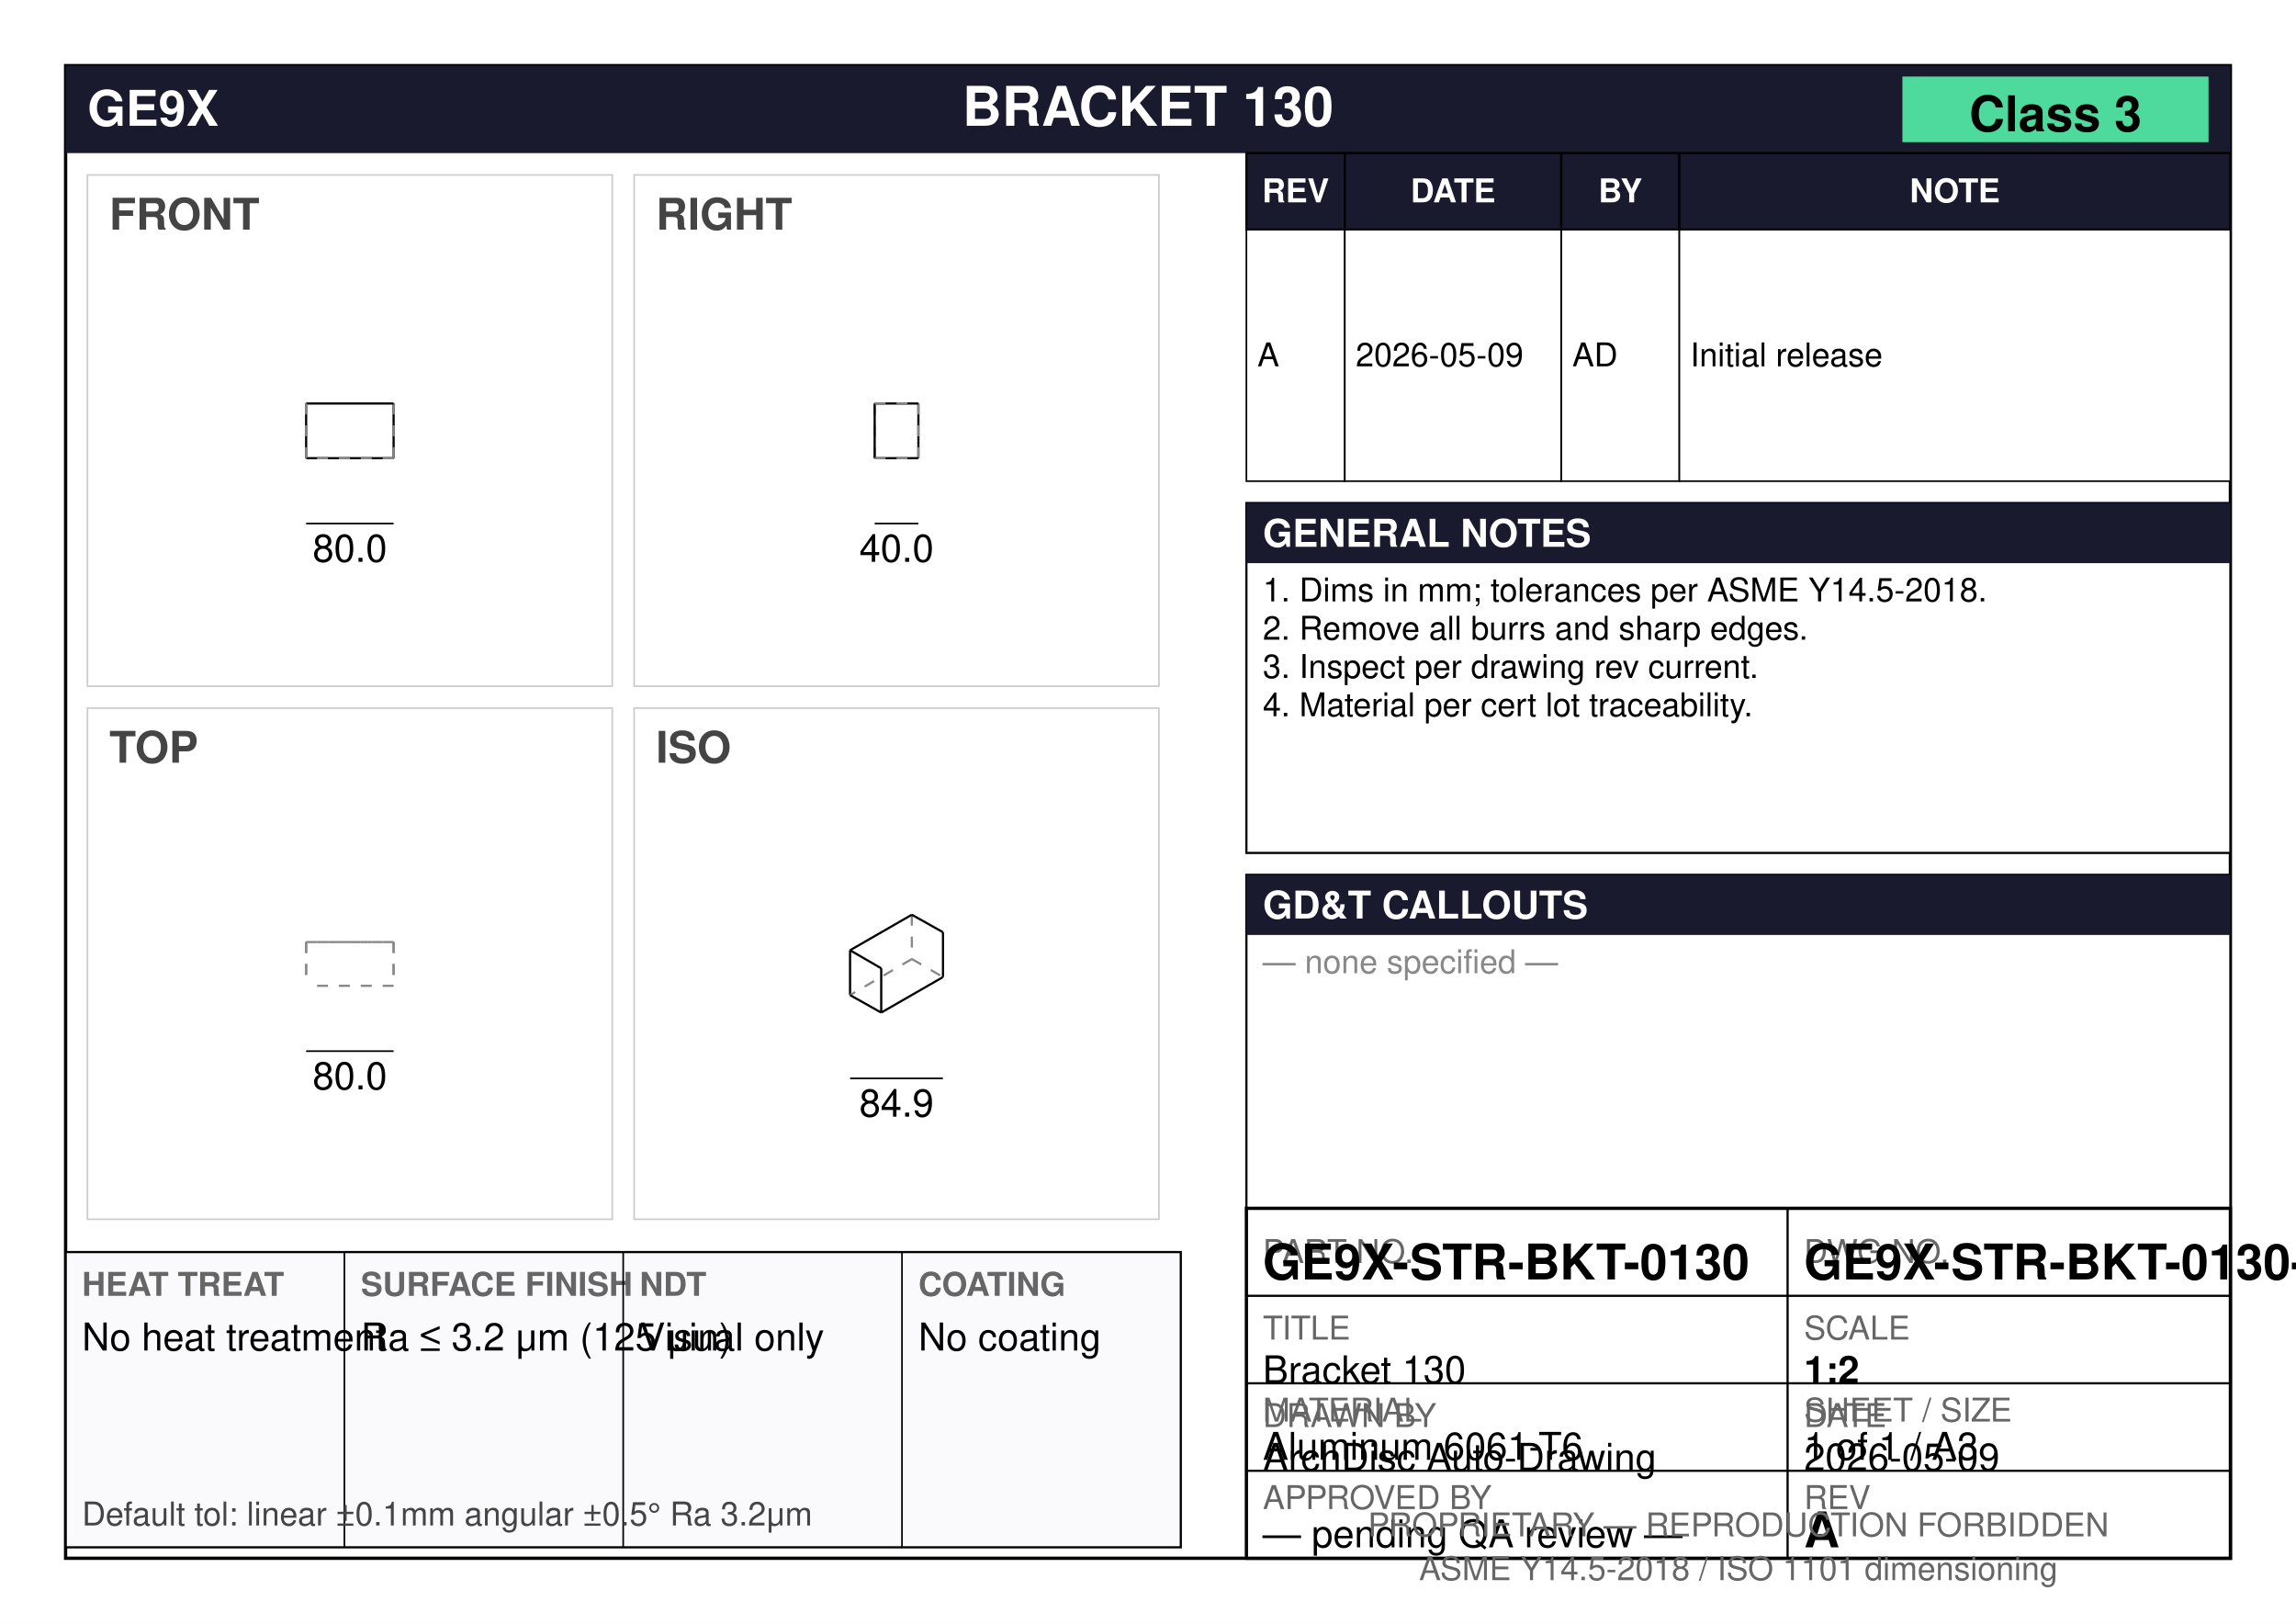
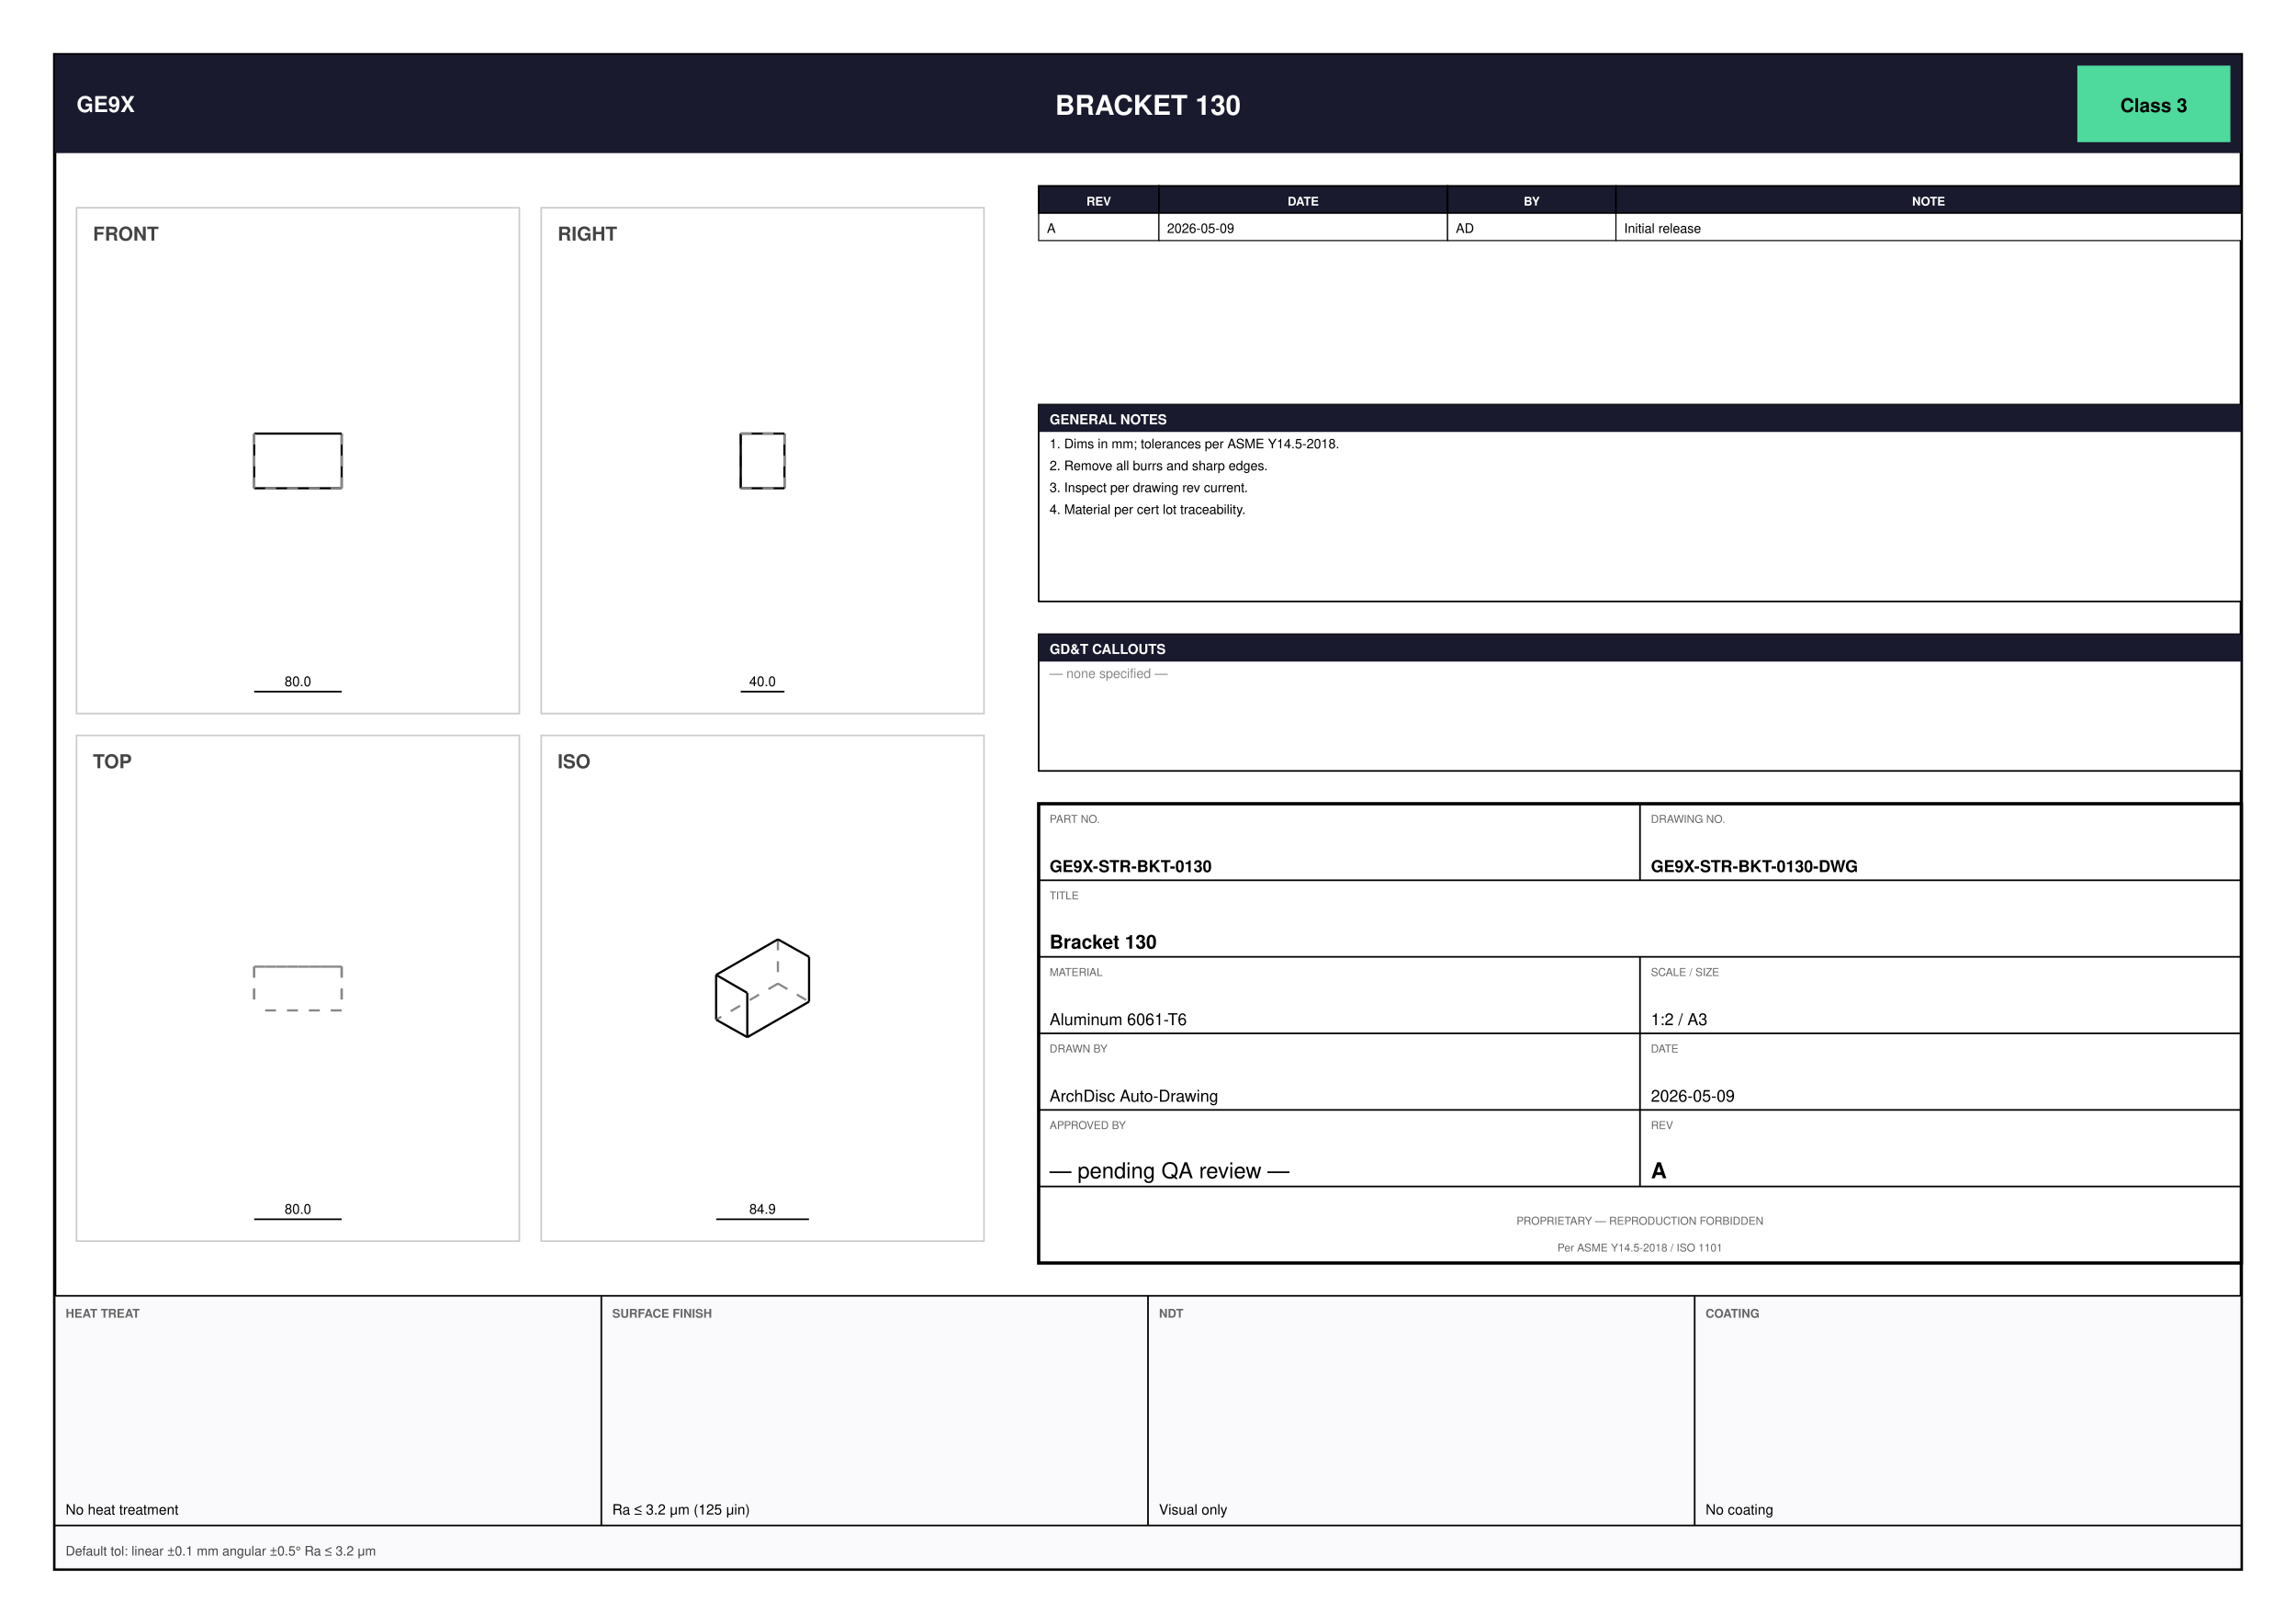
<svg xmlns="http://www.w3.org/2000/svg" viewBox="0 0 420 297" width="420mm" height="297mm" font-family="Helvetica, Arial, sans-serif">
  <rect width="420" height="297" fill="#ffffff" />
-   <rect x="12" y="12" width="396" height="273" fill="none" stroke="#000" stroke-width="0.6" />
-   <rect x="12" y="12" width="396" height="16" fill="#1a1a2e" />
-   <text x="16" y="23" font-size="9" fill="#ffffff" font-weight="700">GE9X</text>
-   <text x="210" y="23" text-anchor="middle" font-size="10" fill="#ffffff" font-weight="700">BRACKET 130</text>
-   <rect x="348" y="14" width="56" height="12" fill="#4ed99d" />
-   <text x="376" y="24" text-anchor="middle" font-size="9" fill="#000" font-weight="700">Class 3</text>
+   <rect x="10" y="10" width="400" height="277" fill="none" stroke="#000" stroke-width="0.6" />
+   <rect x="10" y="10" width="400" height="18" fill="#1a1a2e" />
+   <text x="14" y="20.5" font-size="4" fill="#ffffff" font-weight="700">GE9X</text>
+   <text x="210" y="21" text-anchor="middle" font-size="5" fill="#ffffff" font-weight="700">BRACKET 130</text>
+   <rect x="380" y="12" width="28" height="14" fill="#4ed99d" />
+   <text x="394" y="20.5" text-anchor="middle" font-size="3.5" fill="#000" font-weight="700">Class 3</text>
  <g class="view-front">
-     <rect x="16" y="32" width="96" height="93.5" fill="none" stroke="#ccc" stroke-width="0.3" />
-     <text x="20" y="42" font-size="8" fill="#444" font-weight="700">FRONT</text>
-     <line x1="72.0" y1="83.8" x2="56.0" y2="83.8" stroke="#000" stroke-width="0.4" />
-     <line x1="56.0" y1="83.8" x2="56.0" y2="73.8" stroke="#000" stroke-width="0.4" />
-     <line x1="72.0" y1="73.8" x2="72.0" y2="83.8" stroke="#000" stroke-width="0.4" />
-     <line x1="72.0" y1="73.8" x2="72.0" y2="83.8" stroke="#888" stroke-width="0.4" stroke-dasharray="2,2" />
-     <line x1="56.0" y1="73.8" x2="72.0" y2="73.8" stroke="#000" stroke-width="0.4" />
-     <line x1="56.0" y1="83.8" x2="56.0" y2="73.8" stroke="#888" stroke-width="0.4" stroke-dasharray="2,2" />
-     <line x1="72.0" y1="83.8" x2="56.0" y2="83.8" stroke="#888" stroke-width="0.4" stroke-dasharray="2,2" />
-     <line x1="56.0" y1="73.8" x2="56.0" y2="73.8" stroke="#000" stroke-width="0.4" />
-     <line x1="72.0" y1="73.8" x2="72.0" y2="73.8" stroke="#000" stroke-width="0.4" />
-     <line x1="56.0" y1="83.8" x2="56.0" y2="83.8" stroke="#888" stroke-width="0.4" stroke-dasharray="2,2" />
-     <line x1="72.0" y1="83.8" x2="72.0" y2="83.8" stroke="#888" stroke-width="0.4" stroke-dasharray="2,2" />
-     <line x1="56" y1="95.75" x2="72" y2="95.75" stroke="#000" stroke-width="0.3" />
-     <text x="64" y="102.75" text-anchor="middle" font-size="7" fill="#000">80.0</text>
+     <rect x="14" y="38" width="81" height="92.5" fill="none" stroke="#ccc" stroke-width="0.3" />
+     <text x="17" y="44" font-size="3.5" fill="#444" font-weight="700">FRONT</text>
+     <line x1="62.5" y1="89.3" x2="46.5" y2="89.3" stroke="#000" stroke-width="0.4" />
+     <line x1="46.5" y1="89.3" x2="46.5" y2="79.3" stroke="#000" stroke-width="0.4" />
+     <line x1="62.5" y1="79.3" x2="62.5" y2="89.3" stroke="#000" stroke-width="0.4" />
+     <line x1="62.5" y1="79.3" x2="62.5" y2="89.3" stroke="#888" stroke-width="0.4" stroke-dasharray="2,2" />
+     <line x1="46.5" y1="79.3" x2="62.5" y2="79.3" stroke="#000" stroke-width="0.4" />
+     <line x1="46.5" y1="89.3" x2="46.5" y2="79.3" stroke="#888" stroke-width="0.4" stroke-dasharray="2,2" />
+     <line x1="62.5" y1="89.3" x2="46.5" y2="89.3" stroke="#888" stroke-width="0.4" stroke-dasharray="2,2" />
+     <line x1="46.5" y1="79.3" x2="46.5" y2="79.3" stroke="#000" stroke-width="0.4" />
+     <line x1="62.5" y1="79.3" x2="62.5" y2="79.3" stroke="#000" stroke-width="0.4" />
+     <line x1="46.5" y1="89.3" x2="46.5" y2="89.3" stroke="#888" stroke-width="0.4" stroke-dasharray="2,2" />
+     <line x1="62.5" y1="89.3" x2="62.5" y2="89.3" stroke="#888" stroke-width="0.4" stroke-dasharray="2,2" />
+     <line x1="46.5" y1="126.5" x2="62.5" y2="126.5" stroke="#000" stroke-width="0.3" />
+     <text x="54.5" y="125.5" text-anchor="middle" font-size="2.5" fill="#000">80.0</text>
  </g>
  <g class="view-right">
-     <rect x="116" y="32" width="96" height="93.5" fill="none" stroke="#ccc" stroke-width="0.3" />
-     <text x="120" y="42" font-size="8" fill="#444" font-weight="700">RIGHT</text>
-     <line x1="168.0" y1="83.8" x2="168.0" y2="83.8" stroke="#888" stroke-width="0.4" stroke-dasharray="2,2" />
-     <line x1="168.0" y1="83.8" x2="168.0" y2="73.8" stroke="#000" stroke-width="0.4" />
-     <line x1="168.0" y1="73.8" x2="168.0" y2="83.8" stroke="#888" stroke-width="0.4" stroke-dasharray="2,2" />
-     <line x1="160.0" y1="73.8" x2="160.0" y2="83.8" stroke="#888" stroke-width="0.4" stroke-dasharray="2,2" />
-     <line x1="160.0" y1="73.8" x2="160.0" y2="73.8" stroke="#888" stroke-width="0.4" stroke-dasharray="2,2" />
-     <line x1="160.0" y1="83.8" x2="160.0" y2="73.8" stroke="#000" stroke-width="0.4" />
-     <line x1="160.0" y1="83.8" x2="160.0" y2="83.8" stroke="#888" stroke-width="0.4" stroke-dasharray="2,2" />
-     <line x1="160.0" y1="73.8" x2="168.0" y2="73.8" stroke="#000" stroke-width="0.4" />
-     <line x1="160.0" y1="73.8" x2="168.0" y2="73.8" stroke="#888" stroke-width="0.4" stroke-dasharray="2,2" />
-     <line x1="160.0" y1="83.8" x2="168.0" y2="83.8" stroke="#000" stroke-width="0.4" />
-     <line x1="160.0" y1="83.8" x2="168.0" y2="83.8" stroke="#888" stroke-width="0.4" stroke-dasharray="2,2" />
-     <line x1="160" y1="95.75" x2="168" y2="95.75" stroke="#000" stroke-width="0.3" />
-     <text x="164" y="102.75" text-anchor="middle" font-size="7" fill="#000">40.0</text>
+     <rect x="99" y="38" width="81" height="92.5" fill="none" stroke="#ccc" stroke-width="0.3" />
+     <text x="102" y="44" font-size="3.5" fill="#444" font-weight="700">RIGHT</text>
+     <line x1="143.5" y1="89.3" x2="143.5" y2="89.3" stroke="#888" stroke-width="0.4" stroke-dasharray="2,2" />
+     <line x1="143.5" y1="89.3" x2="143.5" y2="79.3" stroke="#000" stroke-width="0.4" />
+     <line x1="143.5" y1="79.3" x2="143.5" y2="89.3" stroke="#888" stroke-width="0.4" stroke-dasharray="2,2" />
+     <line x1="135.5" y1="79.3" x2="135.5" y2="89.3" stroke="#888" stroke-width="0.4" stroke-dasharray="2,2" />
+     <line x1="135.5" y1="79.3" x2="135.5" y2="79.3" stroke="#888" stroke-width="0.4" stroke-dasharray="2,2" />
+     <line x1="135.5" y1="89.3" x2="135.5" y2="79.3" stroke="#000" stroke-width="0.4" />
+     <line x1="135.5" y1="89.3" x2="135.5" y2="89.3" stroke="#888" stroke-width="0.4" stroke-dasharray="2,2" />
+     <line x1="135.5" y1="79.3" x2="143.5" y2="79.3" stroke="#000" stroke-width="0.4" />
+     <line x1="135.5" y1="79.3" x2="143.5" y2="79.3" stroke="#888" stroke-width="0.4" stroke-dasharray="2,2" />
+     <line x1="135.5" y1="89.3" x2="143.5" y2="89.3" stroke="#000" stroke-width="0.4" />
+     <line x1="135.5" y1="89.3" x2="143.5" y2="89.3" stroke="#888" stroke-width="0.4" stroke-dasharray="2,2" />
+     <line x1="135.5" y1="126.5" x2="143.5" y2="126.5" stroke="#000" stroke-width="0.3" />
+     <text x="139.5" y="125.5" text-anchor="middle" font-size="2.5" fill="#000">40.0</text>
  </g>
  <g class="view-top">
-     <rect x="16" y="129.5" width="96" height="93.5" fill="none" stroke="#ccc" stroke-width="0.3" />
-     <text x="20" y="139.5" font-size="8" fill="#444" font-weight="700">TOP</text>
-     <line x1="72.0" y1="180.3" x2="56.0" y2="180.3" stroke="#888" stroke-width="0.4" stroke-dasharray="2,2" />
-     <line x1="56.0" y1="180.3" x2="56.0" y2="180.3" stroke="#888" stroke-width="0.4" stroke-dasharray="2,2" />
-     <line x1="72.0" y1="180.3" x2="72.0" y2="180.3" stroke="#888" stroke-width="0.4" stroke-dasharray="2,2" />
-     <line x1="72.0" y1="172.3" x2="72.0" y2="172.3" stroke="#888" stroke-width="0.4" stroke-dasharray="2,2" />
-     <line x1="56.0" y1="172.3" x2="72.0" y2="172.3" stroke="#888" stroke-width="0.4" stroke-dasharray="2,2" />
-     <line x1="56.0" y1="172.3" x2="56.0" y2="172.3" stroke="#888" stroke-width="0.4" stroke-dasharray="2,2" />
-     <line x1="72.0" y1="172.3" x2="56.0" y2="172.3" stroke="#888" stroke-width="0.4" stroke-dasharray="2,2" />
-     <line x1="56.0" y1="172.3" x2="56.0" y2="180.3" stroke="#888" stroke-width="0.4" stroke-dasharray="2,2" />
-     <line x1="72.0" y1="172.3" x2="72.0" y2="180.3" stroke="#888" stroke-width="0.4" stroke-dasharray="2,2" />
-     <line x1="56.0" y1="172.3" x2="56.0" y2="180.3" stroke="#888" stroke-width="0.4" stroke-dasharray="2,2" />
-     <line x1="72.0" y1="172.3" x2="72.0" y2="180.3" stroke="#888" stroke-width="0.4" stroke-dasharray="2,2" />
-     <line x1="56" y1="192.25" x2="72" y2="192.25" stroke="#000" stroke-width="0.3" />
-     <text x="64" y="199.25" text-anchor="middle" font-size="7" fill="#000">80.0</text>
+     <rect x="14" y="134.5" width="81" height="92.5" fill="none" stroke="#ccc" stroke-width="0.3" />
+     <text x="17" y="140.5" font-size="3.5" fill="#444" font-weight="700">TOP</text>
+     <line x1="62.5" y1="184.8" x2="46.5" y2="184.8" stroke="#888" stroke-width="0.4" stroke-dasharray="2,2" />
+     <line x1="46.5" y1="184.8" x2="46.5" y2="184.8" stroke="#888" stroke-width="0.4" stroke-dasharray="2,2" />
+     <line x1="62.5" y1="184.8" x2="62.5" y2="184.8" stroke="#888" stroke-width="0.4" stroke-dasharray="2,2" />
+     <line x1="62.5" y1="176.8" x2="62.5" y2="176.8" stroke="#888" stroke-width="0.4" stroke-dasharray="2,2" />
+     <line x1="46.5" y1="176.8" x2="62.5" y2="176.8" stroke="#888" stroke-width="0.4" stroke-dasharray="2,2" />
+     <line x1="46.5" y1="176.8" x2="46.5" y2="176.8" stroke="#888" stroke-width="0.4" stroke-dasharray="2,2" />
+     <line x1="62.5" y1="176.8" x2="46.5" y2="176.8" stroke="#888" stroke-width="0.4" stroke-dasharray="2,2" />
+     <line x1="46.5" y1="176.8" x2="46.5" y2="184.8" stroke="#888" stroke-width="0.4" stroke-dasharray="2,2" />
+     <line x1="62.5" y1="176.8" x2="62.5" y2="184.8" stroke="#888" stroke-width="0.4" stroke-dasharray="2,2" />
+     <line x1="46.5" y1="176.8" x2="46.5" y2="184.8" stroke="#888" stroke-width="0.4" stroke-dasharray="2,2" />
+     <line x1="62.5" y1="176.8" x2="62.5" y2="184.8" stroke="#888" stroke-width="0.4" stroke-dasharray="2,2" />
+     <line x1="46.5" y1="223" x2="62.5" y2="223" stroke="#000" stroke-width="0.3" />
+     <text x="54.5" y="222" text-anchor="middle" font-size="2.5" fill="#000">80.0</text>
  </g>
  <g class="view-iso">
-     <rect x="116" y="129.5" width="96" height="93.5" fill="none" stroke="#ccc" stroke-width="0.3" />
-     <text x="120" y="139.5" font-size="8" fill="#444" font-weight="700">ISO</text>
-     <line x1="172.5" y1="178.7" x2="161.2" y2="185.2" stroke="#000" stroke-width="0.4" />
-     <line x1="161.2" y1="185.2" x2="161.2" y2="177.1" stroke="#000" stroke-width="0.4" />
-     <line x1="172.5" y1="170.5" x2="172.5" y2="178.7" stroke="#000" stroke-width="0.4" />
-     <line x1="166.8" y1="167.3" x2="166.8" y2="175.4" stroke="#888" stroke-width="0.4" stroke-dasharray="2,2" />
-     <line x1="155.5" y1="173.8" x2="166.8" y2="167.3" stroke="#000" stroke-width="0.4" />
-     <line x1="155.5" y1="182.0" x2="155.5" y2="173.8" stroke="#000" stroke-width="0.4" />
-     <line x1="166.8" y1="175.4" x2="155.5" y2="182.0" stroke="#888" stroke-width="0.4" stroke-dasharray="2,2" />
-     <line x1="155.5" y1="173.8" x2="161.2" y2="177.1" stroke="#000" stroke-width="0.4" />
-     <line x1="166.8" y1="167.3" x2="172.5" y2="170.5" stroke="#000" stroke-width="0.4" />
-     <line x1="155.5" y1="182.0" x2="161.2" y2="185.2" stroke="#000" stroke-width="0.4" />
-     <line x1="166.8" y1="175.4" x2="172.5" y2="178.7" stroke="#888" stroke-width="0.4" stroke-dasharray="2,2" />
-     <line x1="155.515" y1="197.231" x2="172.485" y2="197.231" stroke="#000" stroke-width="0.3" />
-     <text x="164" y="204.231" text-anchor="middle" font-size="7" fill="#000">84.9</text>
+     <rect x="99" y="134.5" width="81" height="92.5" fill="none" stroke="#ccc" stroke-width="0.3" />
+     <text x="102" y="140.5" font-size="3.5" fill="#444" font-weight="700">ISO</text>
+     <line x1="148.0" y1="183.2" x2="136.7" y2="189.7" stroke="#000" stroke-width="0.4" />
+     <line x1="136.7" y1="189.7" x2="136.7" y2="181.6" stroke="#000" stroke-width="0.4" />
+     <line x1="148.0" y1="175.0" x2="148.0" y2="183.2" stroke="#000" stroke-width="0.4" />
+     <line x1="142.3" y1="171.8" x2="142.3" y2="179.9" stroke="#888" stroke-width="0.4" stroke-dasharray="2,2" />
+     <line x1="131.0" y1="178.3" x2="142.3" y2="171.8" stroke="#000" stroke-width="0.4" />
+     <line x1="131.0" y1="186.5" x2="131.0" y2="178.3" stroke="#000" stroke-width="0.4" />
+     <line x1="142.3" y1="179.9" x2="131.0" y2="186.5" stroke="#888" stroke-width="0.4" stroke-dasharray="2,2" />
+     <line x1="131.0" y1="178.3" x2="136.7" y2="181.6" stroke="#000" stroke-width="0.4" />
+     <line x1="142.3" y1="171.8" x2="148.0" y2="175.0" stroke="#000" stroke-width="0.4" />
+     <line x1="131.0" y1="186.5" x2="136.7" y2="189.7" stroke="#000" stroke-width="0.4" />
+     <line x1="142.3" y1="179.9" x2="148.0" y2="183.2" stroke="#888" stroke-width="0.4" stroke-dasharray="2,2" />
+     <line x1="131.015" y1="223" x2="147.985" y2="223" stroke="#000" stroke-width="0.3" />
+     <text x="139.5" y="222" text-anchor="middle" font-size="2.5" fill="#000">84.9</text>
  </g>
  <g class="rev-table">
-     <rect x="228" y="28" width="18" height="14" fill="#1a1a2e" stroke="#000" stroke-width="0.4" />
-     <text x="237" y="37" text-anchor="middle" font-size="6" fill="#fff" font-weight="700">REV</text>
-     <rect x="246" y="28" width="39.6" height="14" fill="#1a1a2e" stroke="#000" stroke-width="0.4" />
-     <text x="265.8" y="37" text-anchor="middle" font-size="6" fill="#fff" font-weight="700">DATE</text>
-     <rect x="285.6" y="28" width="21.6" height="14" fill="#1a1a2e" stroke="#000" stroke-width="0.4" />
-     <text x="296.4" y="37" text-anchor="middle" font-size="6" fill="#fff" font-weight="700">BY</text>
-     <rect x="307.2" y="28" width="100.8" height="14" fill="#1a1a2e" stroke="#000" stroke-width="0.4" />
-     <text x="357.6" y="37" text-anchor="middle" font-size="6" fill="#fff" font-weight="700">NOTE</text>
-     <rect x="228" y="42" width="18" height="46" fill="#fff" stroke="#000" stroke-width="0.3" />
-     <text x="230" y="67" font-size="6" fill="#000">A</text>
-     <rect x="246" y="42" width="39.6" height="46" fill="#fff" stroke="#000" stroke-width="0.3" />
-     <text x="248" y="67" font-size="6" fill="#000">2026-05-09</text>
-     <rect x="285.6" y="42" width="21.6" height="46" fill="#fff" stroke="#000" stroke-width="0.3" />
-     <text x="287.6" y="67" font-size="6" fill="#000">AD</text>
-     <rect x="307.2" y="42" width="100.8" height="46" fill="#fff" stroke="#000" stroke-width="0.3" />
-     <text x="309.2" y="67" font-size="6" fill="#000">Initial release</text>
+     <rect x="190" y="34" width="22" height="5" fill="#1a1a2e" stroke="#000" stroke-width="0.3" />
+     <text x="201" y="37.6" text-anchor="middle" font-size="2.2" fill="#fff" font-weight="700">REV</text>
+     <rect x="212" y="34" width="52.8" height="5" fill="#1a1a2e" stroke="#000" stroke-width="0.3" />
+     <text x="238.4" y="37.6" text-anchor="middle" font-size="2.2" fill="#fff" font-weight="700">DATE</text>
+     <rect x="264.8" y="34" width="30.8" height="5" fill="#1a1a2e" stroke="#000" stroke-width="0.3" />
+     <text x="280.2" y="37.6" text-anchor="middle" font-size="2.2" fill="#fff" font-weight="700">BY</text>
+     <rect x="295.6" y="34" width="114.4" height="5" fill="#1a1a2e" stroke="#000" stroke-width="0.3" />
+     <text x="352.8" y="37.6" text-anchor="middle" font-size="2.2" fill="#fff" font-weight="700">NOTE</text>
+     <rect x="190" y="39" width="22" height="5" fill="#fff" stroke="#000" stroke-width="0.2" />
+     <text x="191.5" y="42.6" font-size="2.4" fill="#000">A</text>
+     <rect x="212" y="39" width="52.8" height="5" fill="#fff" stroke="#000" stroke-width="0.2" />
+     <text x="213.5" y="42.6" font-size="2.4" fill="#000">2026-05-09</text>
+     <rect x="264.8" y="39" width="30.8" height="5" fill="#fff" stroke="#000" stroke-width="0.2" />
+     <text x="266.3" y="42.6" font-size="2.4" fill="#000">AD</text>
+     <rect x="295.6" y="39" width="114.4" height="5" fill="#fff" stroke="#000" stroke-width="0.2" />
+     <text x="297.1" y="42.6" font-size="2.4" fill="#000">Initial release</text>
  </g>
-   <rect x="228" y="92" width="180" height="64" fill="#fff" stroke="#000" stroke-width="0.4" />
-   <rect x="228" y="92" width="180" height="11" fill="#1a1a2e" />
-   <text x="231" y="100" font-size="7" fill="#fff" font-weight="700">GENERAL NOTES</text>
-   <text x="231" y="110" font-size="6" fill="#000">1. Dims in mm; tolerances per ASME Y14.5-2018.</text>
-   <text x="231" y="117" font-size="6" fill="#000">2. Remove all burrs and sharp edges.</text>
-   <text x="231" y="124" font-size="6" fill="#000">3. Inspect per drawing rev current.</text>
-   <text x="231" y="131" font-size="6" fill="#000">4. Material per cert lot traceability.</text>
-   <rect x="228" y="160" width="180" height="63" fill="#fff" stroke="#000" stroke-width="0.4" />
-   <rect x="228" y="160" width="180" height="11" fill="#1a1a2e" />
-   <text x="231" y="168" font-size="7" fill="#fff" font-weight="700">GD&amp;T CALLOUTS</text>
-   <text x="231" y="178" font-size="6" fill="#888">— none specified —</text>
+   <rect x="190" y="74" width="220" height="36" fill="#fff" stroke="#000" stroke-width="0.3" />
+   <rect x="190" y="74" width="220" height="5" fill="#1a1a2e" />
+   <text x="192" y="77.6" font-size="2.5" fill="#fff" font-weight="700">GENERAL NOTES</text>
+   <text x="192" y="82.00" font-size="2.4" fill="#000">1. Dims in mm; tolerances per ASME Y14.5-2018.</text>
+   <text x="192" y="86.00" font-size="2.4" fill="#000">2. Remove all burrs and sharp edges.</text>
+   <text x="192" y="90.00" font-size="2.4" fill="#000">3. Inspect per drawing rev current.</text>
+   <text x="192" y="94.00" font-size="2.4" fill="#000">4. Material per cert lot traceability.</text>
+   <rect x="190" y="116" width="220" height="25" fill="#fff" stroke="#000" stroke-width="0.3" />
+   <rect x="190" y="116" width="220" height="5" fill="#1a1a2e" />
+   <text x="192" y="119.6" font-size="2.5" fill="#fff" font-weight="700">GD&amp;T CALLOUTS</text>
+   <text x="192" y="124.00" font-size="2.4" fill="#888">— none specified —</text>
  <g class="title-block">
-     <rect x="228" y="221" width="180" height="64" fill="#fff" stroke="#000" stroke-width="0.6" />
-     <line x1="228" y1="237" x2="408" y2="237" stroke="#000" stroke-width="0.4" />
-     <line x1="228" y1="253" x2="408" y2="253" stroke="#000" stroke-width="0.4" />
-     <line x1="228" y1="269" x2="408" y2="269" stroke="#000" stroke-width="0.4" />
-     <line x1="327" y1="221" x2="327" y2="285" stroke="#000" stroke-width="0.4" />
-     <text x="231" y="231" font-size="6" fill="#666">PART NO.</text>
-     <text x="231" y="234" font-size="9" fill="#000" font-weight="700">GE9X-STR-BKT-0130</text>
-     <text x="330" y="231" font-size="6" fill="#666">DWG NO.</text>
-     <text x="330" y="234" font-size="9" fill="#000" font-weight="700">GE9X-STR-BKT-0130-DWG</text>
-     <text x="231" y="245" font-size="6" fill="#666">TITLE</text>
-     <text x="231" y="253" font-size="7" fill="#000">Bracket 130</text>
-     <text x="231" y="260" font-size="6" fill="#666">MATERIAL</text>
-     <text x="231" y="267" font-size="7" fill="#000">Aluminum 6061-T6</text>
-     <text x="330" y="245" font-size="6" fill="#666">SCALE</text>
-     <text x="330" y="253" font-size="7" fill="#000" font-weight="700">1:2</text>
-     <text x="330" y="260" font-size="6" fill="#666">SHEET / SIZE</text>
-     <text x="330" y="267" font-size="7" fill="#000">1 of 1 / A3</text>
-     <text x="231" y="261" font-size="6" fill="#666">DRAWN BY</text>
-     <text x="231" y="269" font-size="7" fill="#000">ArchDisc Auto-Drawing</text>
-     <text x="231" y="276" font-size="6" fill="#666">APPROVED BY</text>
-     <text x="231" y="283" font-size="7" fill="#000">— pending QA review —</text>
-     <text x="330" y="261" font-size="6" fill="#666">DATE</text>
-     <text x="330" y="269" font-size="7" fill="#000">2026-05-09</text>
-     <text x="330" y="276" font-size="6" fill="#666">REV</text>
-     <text x="330" y="283" font-size="9" fill="#000" font-weight="700">A</text>
-     <text x="318" y="281" text-anchor="middle" font-size="6" fill="#666">PROPRIETARY — REPRODUCTION FORBIDDEN</text>
-     <text x="318" y="289" text-anchor="middle" font-size="6" fill="#666">ASME Y14.5-2018 / ISO 1101 dimensioning</text>
+     <rect x="190" y="147" width="220" height="84" fill="#fff" stroke="#000" stroke-width="0.6" />
+     <line x1="190" y1="161" x2="410" y2="161" stroke="#000" stroke-width="0.3" />
+     <line x1="190" y1="175" x2="410" y2="175" stroke="#000" stroke-width="0.3" />
+     <line x1="190" y1="189" x2="410" y2="189" stroke="#000" stroke-width="0.3" />
+     <line x1="190" y1="203" x2="410" y2="203" stroke="#000" stroke-width="0.3" />
+     <line x1="190" y1="217" x2="410" y2="217" stroke="#000" stroke-width="0.3" />
+     <line x1="300" y1="147" x2="300" y2="161" stroke="#000" stroke-width="0.3" />
+     <line x1="300" y1="175" x2="300" y2="189" stroke="#000" stroke-width="0.3" />
+     <line x1="300" y1="189" x2="300" y2="203" stroke="#000" stroke-width="0.3" />
+     <line x1="300" y1="203" x2="300" y2="217" stroke="#000" stroke-width="0.3" />
+     <text x="192" y="150.5" font-size="2" fill="#666">PART NO.</text>
+     <text x="192" y="159.5" font-size="3" fill="#000" font-weight="700">GE9X-STR-BKT-0130</text>
+     <text x="302" y="150.5" font-size="2" fill="#666">DRAWING NO.</text>
+     <text x="302" y="159.5" font-size="3" fill="#000" font-weight="700">GE9X-STR-BKT-0130-DWG</text>
+     <text x="192" y="164.5" font-size="2" fill="#666">TITLE</text>
+     <text x="192" y="173.5" font-size="3.5" fill="#000" font-weight="700">Bracket 130</text>
+     <text x="192" y="178.5" font-size="2" fill="#666">MATERIAL</text>
+     <text x="192" y="187.5" font-size="3" fill="#000">Aluminum 6061-T6</text>
+     <text x="302" y="178.5" font-size="2" fill="#666">SCALE  /  SIZE</text>
+     <text x="302" y="187.5" font-size="3" fill="#000">1:2  /  A3</text>
+     <text x="192" y="192.5" font-size="2" fill="#666">DRAWN BY</text>
+     <text x="192" y="201.5" font-size="3" fill="#000">ArchDisc Auto-Drawing</text>
+     <text x="302" y="192.5" font-size="2" fill="#666">DATE</text>
+     <text x="302" y="201.5" font-size="3" fill="#000">2026-05-09</text>
+     <text x="192" y="206.5" font-size="2" fill="#666">APPROVED BY</text>
+     <text x="192" y="215.5" font-size="4" fill="#000">— pending QA review —</text>
+     <text x="302" y="206.5" font-size="2" fill="#666">REV</text>
+     <text x="302" y="215.5" font-size="4" fill="#000" font-weight="700">A</text>
+     <text x="300" y="224" font-size="2" fill="#666" text-anchor="middle">PROPRIETARY — REPRODUCTION FORBIDDEN</text>
+     <text x="300" y="228.9" font-size="2" fill="#666" text-anchor="middle">Per ASME Y14.5-2018 / ISO 1101</text>
  </g>
-   <rect x="12" y="229" width="204" height="54" fill="#fafafc" stroke="#000" stroke-width="0.4" />
-   <line x1="12" y1="229" x2="12" y2="283" stroke="#000" stroke-width="0.3" />
-   <text x="15" y="237" font-size="6" fill="#666" font-weight="700">HEAT TREAT</text>
-   <text x="15" y="247" font-size="7" fill="#000">No heat treatment</text>
-   <line x1="63" y1="229" x2="63" y2="283" stroke="#000" stroke-width="0.3" />
-   <text x="66" y="237" font-size="6" fill="#666" font-weight="700">SURFACE FINISH</text>
-   <text x="66" y="247" font-size="7" fill="#000">Ra ≤ 3.2 μm (125 μin)</text>
-   <line x1="114" y1="229" x2="114" y2="283" stroke="#000" stroke-width="0.3" />
-   <text x="117" y="237" font-size="6" fill="#666" font-weight="700">NDT</text>
-   <text x="117" y="247" font-size="7" fill="#000">Visual only</text>
-   <line x1="165" y1="229" x2="165" y2="283" stroke="#000" stroke-width="0.3" />
-   <text x="168" y="237" font-size="6" fill="#666" font-weight="700">COATING</text>
-   <text x="168" y="247" font-size="7" fill="#000">No coating</text>
-   <text x="15" y="279" font-size="6" fill="#444">Default tol: linear ±0.1mm  angular ±0.5°  Ra 3.2μm</text>
+   <rect x="10" y="237" width="400" height="50" fill="#fafafc" stroke="#000" stroke-width="0.3" />
+   <text x="12" y="241" font-size="2.2" fill="#666" font-weight="700">HEAT TREAT</text>
+   <text x="12" y="277" font-size="2.6" fill="#000">No heat treatment</text>
+   <line x1="110" y1="237" x2="110" y2="279" stroke="#000" stroke-width="0.3" />
+   <text x="112" y="241" font-size="2.2" fill="#666" font-weight="700">SURFACE FINISH</text>
+   <text x="112" y="277" font-size="2.6" fill="#000">Ra ≤ 3.2 μm (125 μin)</text>
+   <line x1="210" y1="237" x2="210" y2="279" stroke="#000" stroke-width="0.3" />
+   <text x="212" y="241" font-size="2.2" fill="#666" font-weight="700">NDT</text>
+   <text x="212" y="277" font-size="2.6" fill="#000">Visual only</text>
+   <line x1="310" y1="237" x2="310" y2="279" stroke="#000" stroke-width="0.3" />
+   <text x="312" y="241" font-size="2.2" fill="#666" font-weight="700">COATING</text>
+   <text x="312" y="277" font-size="2.6" fill="#000">No coating</text>
+   <line x1="10" y1="279" x2="410" y2="279" stroke="#000" stroke-width="0.3" />
+   <text x="12" y="284.5" font-size="2.4" fill="#444">Default tol: linear ±0.1 mm   angular ±0.5°   Ra ≤ 3.2 μm</text>
</svg>
